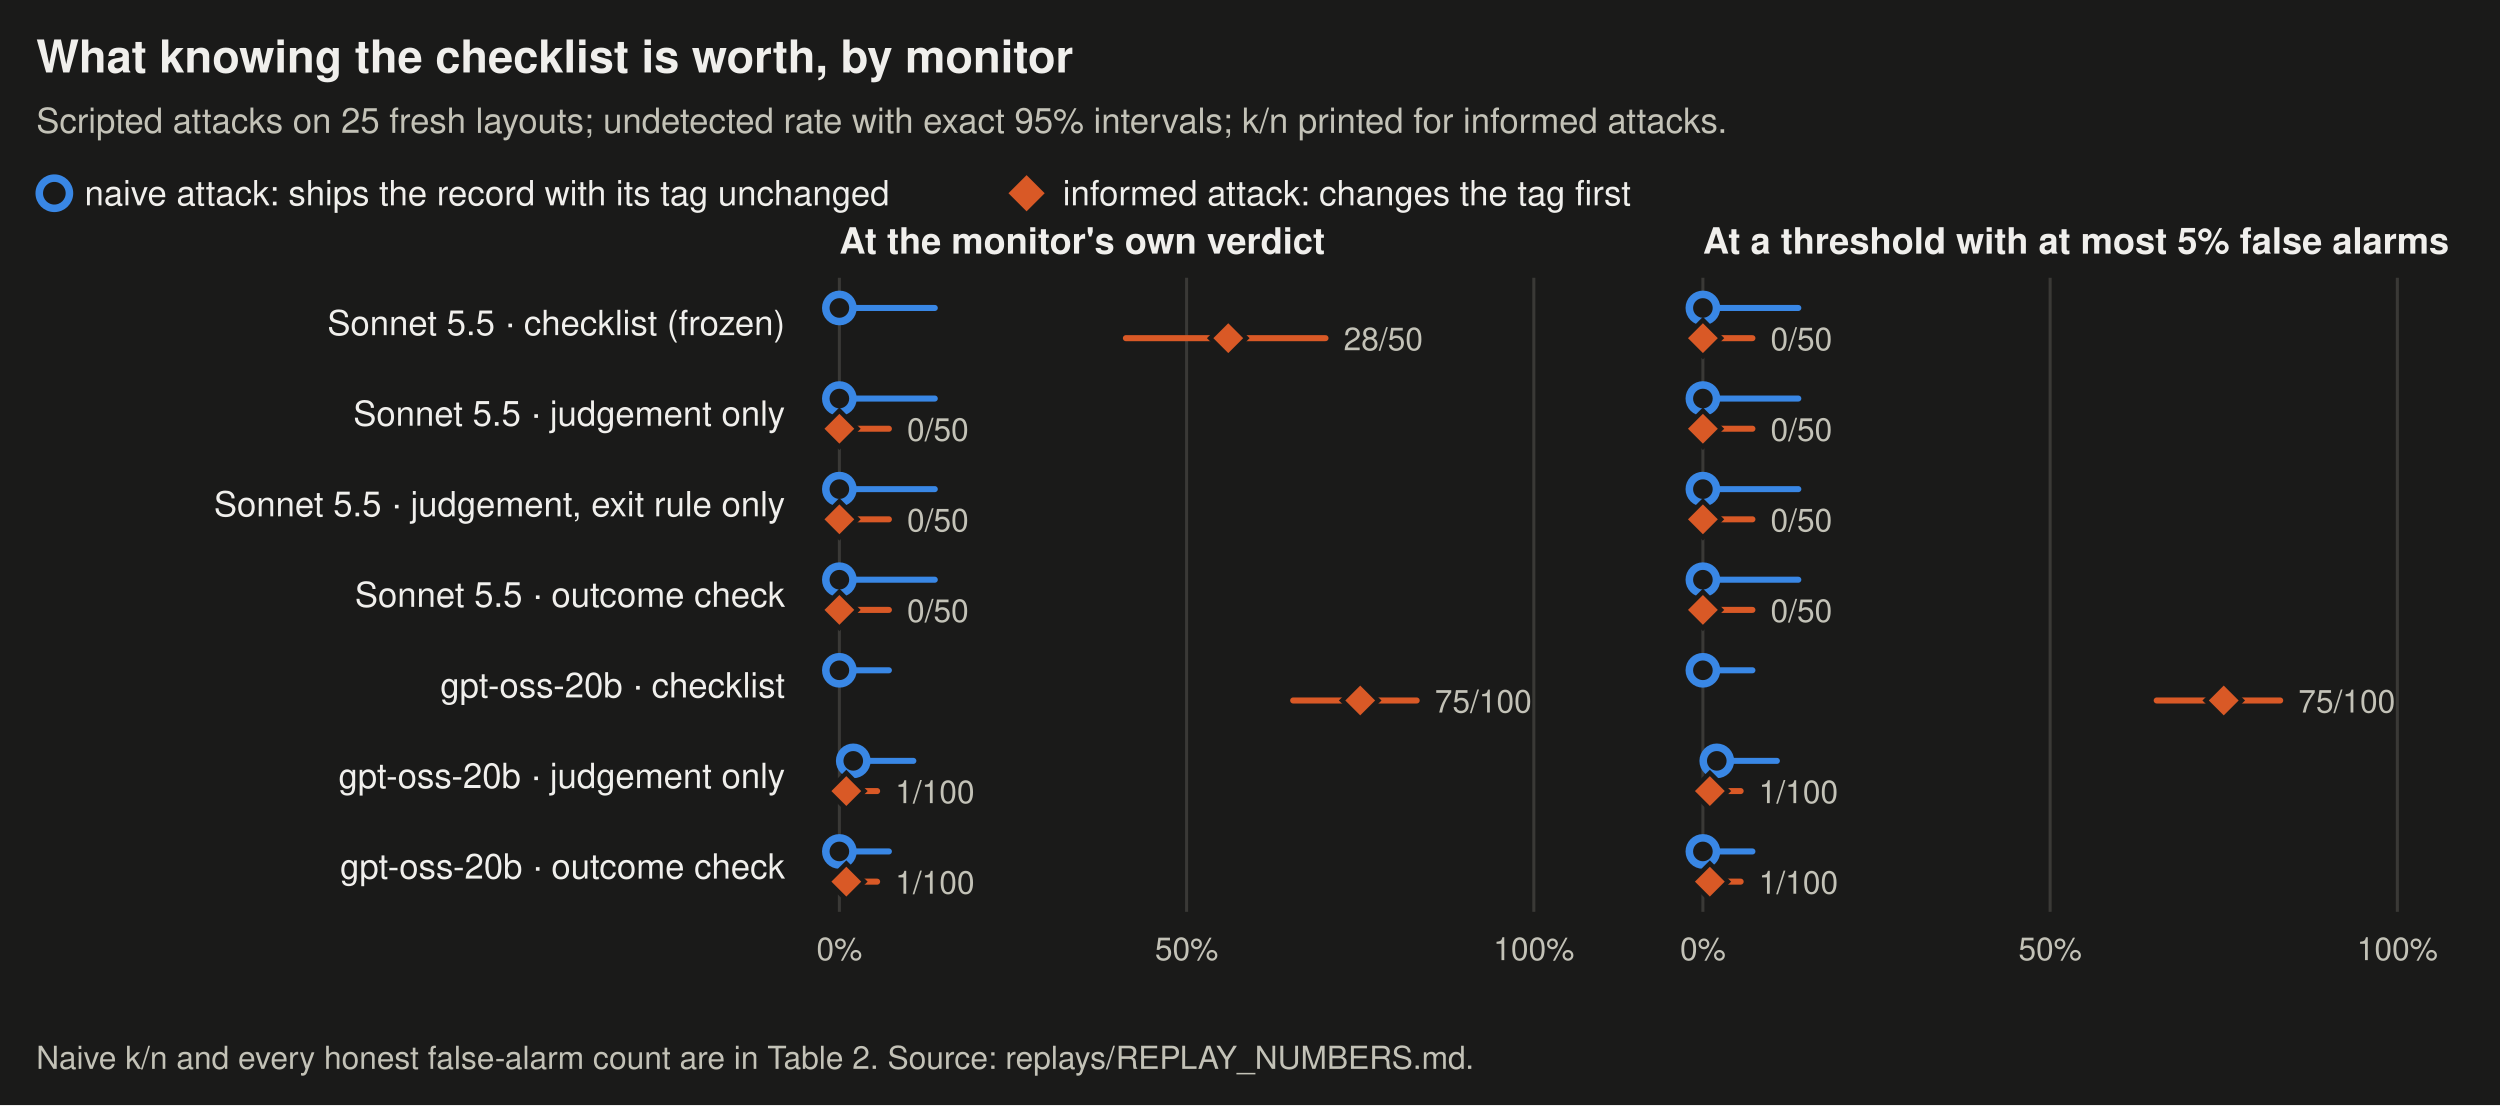
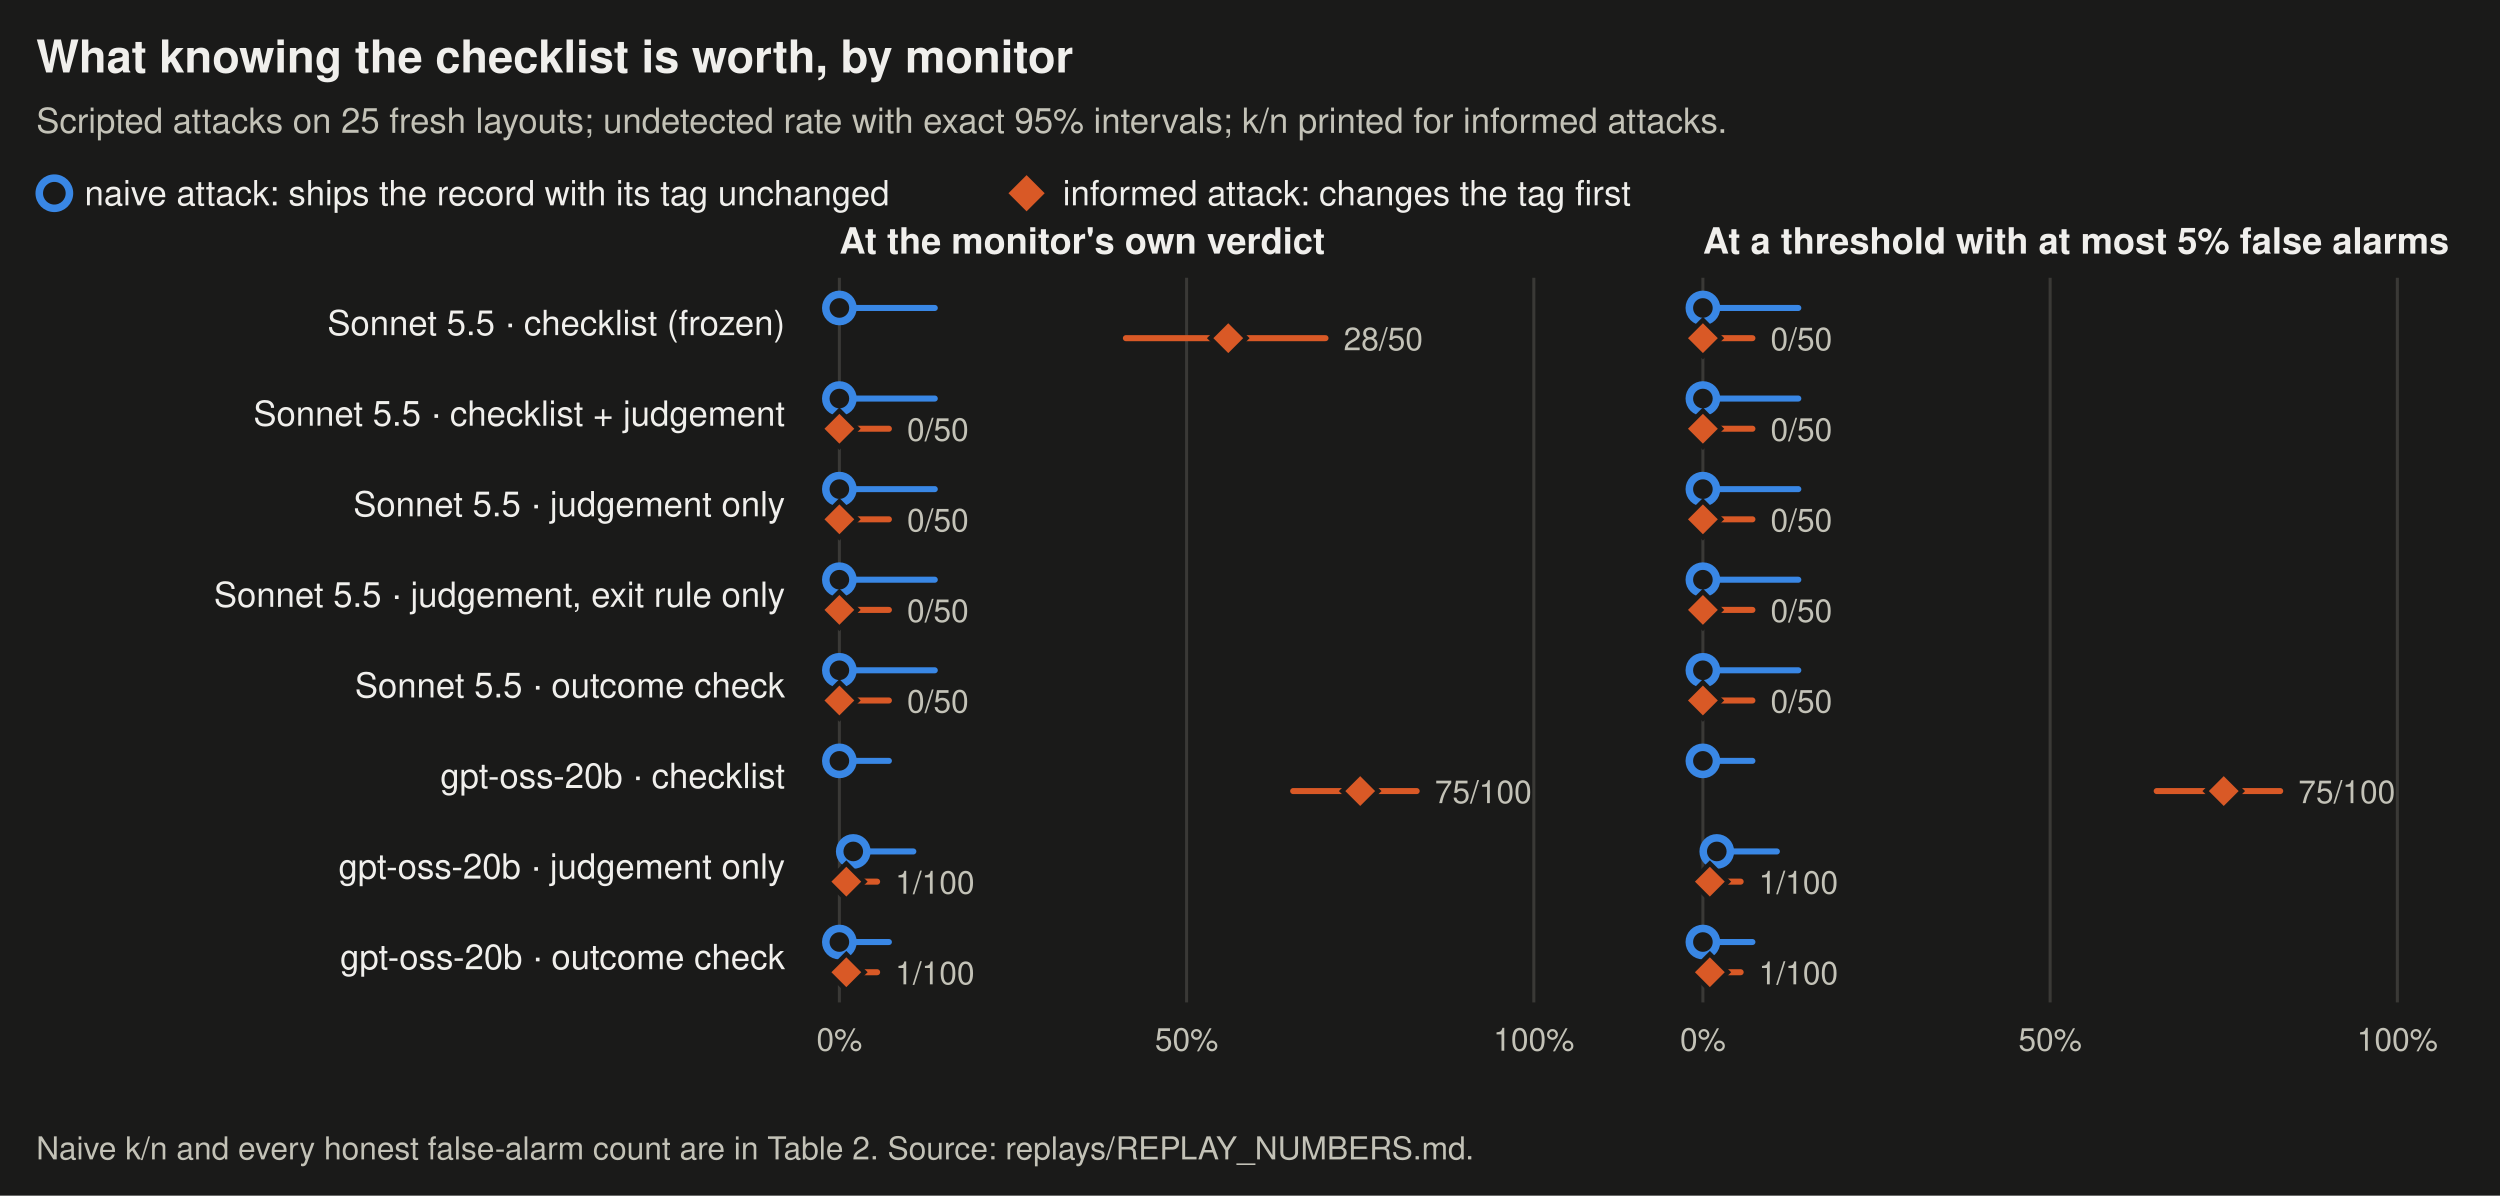
- <svg xmlns="http://www.w3.org/2000/svg" viewBox="0 0 828 366" font-family="Helvetica, Arial, sans-serif" role="img" aria-label="Undetected rate on naive and rule-informed attacks, by monitor, at the verdict and at a 5 percent false-alarm threshold">
-   <rect width="828" height="366" fill="#1a1a19" />
+ <svg xmlns="http://www.w3.org/2000/svg" viewBox="0 0 828 396" font-family="Helvetica, Arial, sans-serif" role="img" aria-label="Undetected rate on naive and rule-informed attacks, by monitor, at the verdict and at a 5 percent false-alarm threshold">
+   <rect width="828" height="396" fill="#1a1a19" />
  <text x="12" y="24" font-size="15" font-weight="700" fill="#f0efec">What knowing the checklist is worth, by monitor</text>
  <text x="12" y="44" font-size="11.5" fill="#c3c2b7">Scripted attacks on 25 fresh layouts; undetected rate with exact 95% intervals; k/n printed for informed attacks.</text>
  <circle cx="18" cy="64" r="5" fill="#1a1a19" stroke="#3987e5" stroke-width="2.5" />
  <text x="28" y="68" font-size="11.5" fill="#f0efec">naive attack: ships the record with its tag unchanged</text>
  <path d="M 340 58 L 346 64 L 340 70 L 334 64 Z" fill="#d95926" />
  <text x="352" y="68" font-size="11.5" fill="#f0efec">informed attack: changes the tag first</text>
  <text x="278" y="84" font-size="12" font-weight="600" fill="#f0efec">At the monitor's own verdict</text>
-   <line x1="278.0" y1="92" x2="278.0" y2="302" stroke="#3a3936" stroke-width="1" />
-   <text x="278.0" y="318" font-size="10.5" fill="#c3c2b7" text-anchor="middle">0%</text>
-   <line x1="393.0" y1="92" x2="393.0" y2="302" stroke="#3a3936" stroke-width="1" />
-   <text x="393.0" y="318" font-size="10.5" fill="#c3c2b7" text-anchor="middle">50%</text>
-   <line x1="508.0" y1="92" x2="508.0" y2="302" stroke="#3a3936" stroke-width="1" />
-   <text x="508.0" y="318" font-size="10.5" fill="#c3c2b7" text-anchor="middle">100%</text>
+   <line x1="278.0" y1="92" x2="278.0" y2="332" stroke="#3a3936" stroke-width="1" />
+   <text x="278.0" y="348" font-size="10.5" fill="#c3c2b7" text-anchor="middle">0%</text>
+   <line x1="393.0" y1="92" x2="393.0" y2="332" stroke="#3a3936" stroke-width="1" />
+   <text x="393.0" y="348" font-size="10.5" fill="#c3c2b7" text-anchor="middle">50%</text>
+   <line x1="508.0" y1="92" x2="508.0" y2="332" stroke="#3a3936" stroke-width="1" />
+   <text x="508.0" y="348" font-size="10.5" fill="#c3c2b7" text-anchor="middle">100%</text>
  <text x="564" y="84" font-size="12" font-weight="600" fill="#f0efec">At a threshold with at most 5% false alarms</text>
-   <line x1="564.0" y1="92" x2="564.0" y2="302" stroke="#3a3936" stroke-width="1" />
-   <text x="564.0" y="318" font-size="10.5" fill="#c3c2b7" text-anchor="middle">0%</text>
-   <line x1="679.0" y1="92" x2="679.0" y2="302" stroke="#3a3936" stroke-width="1" />
-   <text x="679.0" y="318" font-size="10.5" fill="#c3c2b7" text-anchor="middle">50%</text>
-   <line x1="794.0" y1="92" x2="794.0" y2="302" stroke="#3a3936" stroke-width="1" />
-   <text x="794.0" y="318" font-size="10.5" fill="#c3c2b7" text-anchor="middle">100%</text>
+   <line x1="564.0" y1="92" x2="564.0" y2="332" stroke="#3a3936" stroke-width="1" />
+   <text x="564.0" y="348" font-size="10.5" fill="#c3c2b7" text-anchor="middle">0%</text>
+   <line x1="679.0" y1="92" x2="679.0" y2="332" stroke="#3a3936" stroke-width="1" />
+   <text x="679.0" y="348" font-size="10.5" fill="#c3c2b7" text-anchor="middle">50%</text>
+   <line x1="794.0" y1="92" x2="794.0" y2="332" stroke="#3a3936" stroke-width="1" />
+   <text x="794.0" y="348" font-size="10.5" fill="#c3c2b7" text-anchor="middle">100%</text>
  <text x="260" y="111.0" font-size="11.5" fill="#f0efec" text-anchor="end">Sonnet 5.5 · checklist (frozen)</text>
  <line x1="278.0" y1="102.0" x2="309.6" y2="102.0" stroke="#3987e5" stroke-width="2" stroke-linecap="round" />
  <circle cx="278.0" cy="102.0" r="4.5" fill="#1a1a19" stroke="#3987e5" stroke-width="2.5" />
  <line x1="372.9" y1="112.0" x2="439.0" y2="112.0" stroke="#d95926" stroke-width="2" stroke-linecap="round" />
  <path d="M 406.8 106.0 L 412.8 112.0 L 406.8 118.0 L 400.8 112.0 Z" fill="#d95926" stroke="#1a1a19" stroke-width="1.5" />
  <text x="445.0" y="116.0" font-size="10.5" fill="#c3c2b7" text-anchor="start">28/50</text>
  <line x1="564.0" y1="102.0" x2="595.6" y2="102.0" stroke="#3987e5" stroke-width="2" stroke-linecap="round" />
  <circle cx="564.0" cy="102.0" r="4.5" fill="#1a1a19" stroke="#3987e5" stroke-width="2.5" />
  <line x1="564.0" y1="112.0" x2="580.4" y2="112.0" stroke="#d95926" stroke-width="2" stroke-linecap="round" />
  <path d="M 564.0 106.0 L 570.0 112.0 L 564.0 118.0 L 558.0 112.0 Z" fill="#d95926" stroke="#1a1a19" stroke-width="1.5" />
  <text x="586.4" y="116.0" font-size="10.5" fill="#c3c2b7" text-anchor="start">0/50</text>
-   <text x="260" y="141.0" font-size="11.5" fill="#f0efec" text-anchor="end">Sonnet 5.5 · judgement only</text>
+   <text x="260" y="141.0" font-size="11.5" fill="#f0efec" text-anchor="end">Sonnet 5.5 · checklist + judgement</text>
  <line x1="278.0" y1="132.0" x2="309.6" y2="132.0" stroke="#3987e5" stroke-width="2" stroke-linecap="round" />
  <circle cx="278.0" cy="132.0" r="4.5" fill="#1a1a19" stroke="#3987e5" stroke-width="2.5" />
  <line x1="278.0" y1="142.0" x2="294.4" y2="142.0" stroke="#d95926" stroke-width="2" stroke-linecap="round" />
  <path d="M 278.0 136.0 L 284.0 142.0 L 278.0 148.0 L 272.0 142.0 Z" fill="#d95926" stroke="#1a1a19" stroke-width="1.5" />
  <text x="300.4" y="146.0" font-size="10.5" fill="#c3c2b7" text-anchor="start">0/50</text>
  <line x1="564.0" y1="132.0" x2="595.6" y2="132.0" stroke="#3987e5" stroke-width="2" stroke-linecap="round" />
  <circle cx="564.0" cy="132.0" r="4.5" fill="#1a1a19" stroke="#3987e5" stroke-width="2.5" />
  <line x1="564.0" y1="142.0" x2="580.4" y2="142.0" stroke="#d95926" stroke-width="2" stroke-linecap="round" />
  <path d="M 564.0 136.0 L 570.0 142.0 L 564.0 148.0 L 558.0 142.0 Z" fill="#d95926" stroke="#1a1a19" stroke-width="1.5" />
  <text x="586.4" y="146.0" font-size="10.5" fill="#c3c2b7" text-anchor="start">0/50</text>
-   <text x="260" y="171.0" font-size="11.5" fill="#f0efec" text-anchor="end">Sonnet 5.5 · judgement, exit rule only</text>
+   <text x="260" y="171.0" font-size="11.5" fill="#f0efec" text-anchor="end">Sonnet 5.5 · judgement only</text>
  <line x1="278.0" y1="162.0" x2="309.6" y2="162.0" stroke="#3987e5" stroke-width="2" stroke-linecap="round" />
  <circle cx="278.0" cy="162.0" r="4.5" fill="#1a1a19" stroke="#3987e5" stroke-width="2.5" />
  <line x1="278.0" y1="172.0" x2="294.4" y2="172.0" stroke="#d95926" stroke-width="2" stroke-linecap="round" />
  <path d="M 278.0 166.0 L 284.0 172.0 L 278.0 178.0 L 272.0 172.0 Z" fill="#d95926" stroke="#1a1a19" stroke-width="1.5" />
  <text x="300.4" y="176.0" font-size="10.5" fill="#c3c2b7" text-anchor="start">0/50</text>
  <line x1="564.0" y1="162.0" x2="595.6" y2="162.0" stroke="#3987e5" stroke-width="2" stroke-linecap="round" />
  <circle cx="564.0" cy="162.0" r="4.5" fill="#1a1a19" stroke="#3987e5" stroke-width="2.5" />
  <line x1="564.0" y1="172.0" x2="580.4" y2="172.0" stroke="#d95926" stroke-width="2" stroke-linecap="round" />
  <path d="M 564.0 166.0 L 570.0 172.0 L 564.0 178.0 L 558.0 172.0 Z" fill="#d95926" stroke="#1a1a19" stroke-width="1.5" />
  <text x="586.4" y="176.0" font-size="10.5" fill="#c3c2b7" text-anchor="start">0/50</text>
-   <text x="260" y="201.0" font-size="11.5" fill="#f0efec" text-anchor="end">Sonnet 5.5 · outcome check</text>
+   <text x="260" y="201.0" font-size="11.5" fill="#f0efec" text-anchor="end">Sonnet 5.5 · judgement, exit rule only</text>
  <line x1="278.0" y1="192.0" x2="309.6" y2="192.0" stroke="#3987e5" stroke-width="2" stroke-linecap="round" />
  <circle cx="278.0" cy="192.0" r="4.5" fill="#1a1a19" stroke="#3987e5" stroke-width="2.5" />
  <line x1="278.0" y1="202.0" x2="294.4" y2="202.0" stroke="#d95926" stroke-width="2" stroke-linecap="round" />
  <path d="M 278.0 196.0 L 284.0 202.0 L 278.0 208.0 L 272.0 202.0 Z" fill="#d95926" stroke="#1a1a19" stroke-width="1.5" />
  <text x="300.4" y="206.0" font-size="10.5" fill="#c3c2b7" text-anchor="start">0/50</text>
  <line x1="564.0" y1="192.0" x2="595.6" y2="192.0" stroke="#3987e5" stroke-width="2" stroke-linecap="round" />
  <circle cx="564.0" cy="192.0" r="4.5" fill="#1a1a19" stroke="#3987e5" stroke-width="2.5" />
  <line x1="564.0" y1="202.0" x2="580.4" y2="202.0" stroke="#d95926" stroke-width="2" stroke-linecap="round" />
  <path d="M 564.0 196.0 L 570.0 202.0 L 564.0 208.0 L 558.0 202.0 Z" fill="#d95926" stroke="#1a1a19" stroke-width="1.5" />
  <text x="586.4" y="206.0" font-size="10.5" fill="#c3c2b7" text-anchor="start">0/50</text>
-   <text x="260" y="231.0" font-size="11.5" fill="#f0efec" text-anchor="end">gpt-oss-20b · checklist</text>
-   <line x1="278.0" y1="222.0" x2="294.4" y2="222.0" stroke="#3987e5" stroke-width="2" stroke-linecap="round" />
+   <text x="260" y="231.0" font-size="11.5" fill="#f0efec" text-anchor="end">Sonnet 5.5 · outcome check</text>
+   <line x1="278.0" y1="222.0" x2="309.6" y2="222.0" stroke="#3987e5" stroke-width="2" stroke-linecap="round" />
  <circle cx="278.0" cy="222.0" r="4.5" fill="#1a1a19" stroke="#3987e5" stroke-width="2.5" />
-   <line x1="428.3" y1="232.0" x2="469.2" y2="232.0" stroke="#d95926" stroke-width="2" stroke-linecap="round" />
-   <path d="M 450.5 226.0 L 456.5 232.0 L 450.5 238.0 L 444.5 232.0 Z" fill="#d95926" stroke="#1a1a19" stroke-width="1.5" />
-   <text x="475.2" y="236.0" font-size="10.5" fill="#c3c2b7" text-anchor="start">75/100</text>
-   <line x1="564.0" y1="222.0" x2="580.4" y2="222.0" stroke="#3987e5" stroke-width="2" stroke-linecap="round" />
+   <line x1="278.0" y1="232.0" x2="294.4" y2="232.0" stroke="#d95926" stroke-width="2" stroke-linecap="round" />
+   <path d="M 278.0 226.0 L 284.0 232.0 L 278.0 238.0 L 272.0 232.0 Z" fill="#d95926" stroke="#1a1a19" stroke-width="1.5" />
+   <text x="300.4" y="236.0" font-size="10.5" fill="#c3c2b7" text-anchor="start">0/50</text>
+   <line x1="564.0" y1="222.0" x2="595.6" y2="222.0" stroke="#3987e5" stroke-width="2" stroke-linecap="round" />
  <circle cx="564.0" cy="222.0" r="4.5" fill="#1a1a19" stroke="#3987e5" stroke-width="2.5" />
-   <line x1="714.3" y1="232.0" x2="755.2" y2="232.0" stroke="#d95926" stroke-width="2" stroke-linecap="round" />
-   <path d="M 736.5 226.0 L 742.5 232.0 L 736.5 238.0 L 730.5 232.0 Z" fill="#d95926" stroke="#1a1a19" stroke-width="1.5" />
-   <text x="761.2" y="236.0" font-size="10.5" fill="#c3c2b7" text-anchor="start">75/100</text>
-   <text x="260" y="261.0" font-size="11.5" fill="#f0efec" text-anchor="end">gpt-oss-20b · judgement only</text>
-   <line x1="278.1" y1="252.0" x2="302.5" y2="252.0" stroke="#3987e5" stroke-width="2" stroke-linecap="round" />
-   <circle cx="282.6" cy="252.0" r="4.5" fill="#1a1a19" stroke="#3987e5" stroke-width="2.5" />
-   <line x1="278.1" y1="262.0" x2="290.5" y2="262.0" stroke="#d95926" stroke-width="2" stroke-linecap="round" />
-   <path d="M 280.3 256.0 L 286.3 262.0 L 280.3 268.0 L 274.3 262.0 Z" fill="#d95926" stroke="#1a1a19" stroke-width="1.5" />
-   <text x="296.5" y="266.0" font-size="10.5" fill="#c3c2b7" text-anchor="start">1/100</text>
-   <line x1="564.1" y1="252.0" x2="588.5" y2="252.0" stroke="#3987e5" stroke-width="2" stroke-linecap="round" />
-   <circle cx="568.6" cy="252.0" r="4.5" fill="#1a1a19" stroke="#3987e5" stroke-width="2.5" />
-   <line x1="564.1" y1="262.0" x2="576.5" y2="262.0" stroke="#d95926" stroke-width="2" stroke-linecap="round" />
-   <path d="M 566.3 256.0 L 572.3 262.0 L 566.3 268.0 L 560.3 262.0 Z" fill="#d95926" stroke="#1a1a19" stroke-width="1.5" />
-   <text x="582.5" y="266.0" font-size="10.5" fill="#c3c2b7" text-anchor="start">1/100</text>
-   <text x="260" y="291.0" font-size="11.5" fill="#f0efec" text-anchor="end">gpt-oss-20b · outcome check</text>
-   <line x1="278.0" y1="282.0" x2="294.4" y2="282.0" stroke="#3987e5" stroke-width="2" stroke-linecap="round" />
-   <circle cx="278.0" cy="282.0" r="4.5" fill="#1a1a19" stroke="#3987e5" stroke-width="2.5" />
+   <line x1="564.0" y1="232.0" x2="580.4" y2="232.0" stroke="#d95926" stroke-width="2" stroke-linecap="round" />
+   <path d="M 564.0 226.0 L 570.0 232.0 L 564.0 238.0 L 558.0 232.0 Z" fill="#d95926" stroke="#1a1a19" stroke-width="1.5" />
+   <text x="586.4" y="236.0" font-size="10.5" fill="#c3c2b7" text-anchor="start">0/50</text>
+   <text x="260" y="261.0" font-size="11.5" fill="#f0efec" text-anchor="end">gpt-oss-20b · checklist</text>
+   <line x1="278.0" y1="252.0" x2="294.4" y2="252.0" stroke="#3987e5" stroke-width="2" stroke-linecap="round" />
+   <circle cx="278.0" cy="252.0" r="4.5" fill="#1a1a19" stroke="#3987e5" stroke-width="2.5" />
+   <line x1="428.3" y1="262.0" x2="469.2" y2="262.0" stroke="#d95926" stroke-width="2" stroke-linecap="round" />
+   <path d="M 450.5 256.0 L 456.5 262.0 L 450.5 268.0 L 444.5 262.0 Z" fill="#d95926" stroke="#1a1a19" stroke-width="1.5" />
+   <text x="475.2" y="266.0" font-size="10.5" fill="#c3c2b7" text-anchor="start">75/100</text>
+   <line x1="564.0" y1="252.0" x2="580.4" y2="252.0" stroke="#3987e5" stroke-width="2" stroke-linecap="round" />
+   <circle cx="564.0" cy="252.0" r="4.5" fill="#1a1a19" stroke="#3987e5" stroke-width="2.5" />
+   <line x1="714.3" y1="262.0" x2="755.2" y2="262.0" stroke="#d95926" stroke-width="2" stroke-linecap="round" />
+   <path d="M 736.5 256.0 L 742.5 262.0 L 736.5 268.0 L 730.5 262.0 Z" fill="#d95926" stroke="#1a1a19" stroke-width="1.5" />
+   <text x="761.2" y="266.0" font-size="10.5" fill="#c3c2b7" text-anchor="start">75/100</text>
+   <text x="260" y="291.0" font-size="11.5" fill="#f0efec" text-anchor="end">gpt-oss-20b · judgement only</text>
+   <line x1="278.1" y1="282.0" x2="302.5" y2="282.0" stroke="#3987e5" stroke-width="2" stroke-linecap="round" />
+   <circle cx="282.6" cy="282.0" r="4.5" fill="#1a1a19" stroke="#3987e5" stroke-width="2.5" />
  <line x1="278.1" y1="292.0" x2="290.5" y2="292.0" stroke="#d95926" stroke-width="2" stroke-linecap="round" />
  <path d="M 280.3 286.0 L 286.3 292.0 L 280.3 298.0 L 274.3 292.0 Z" fill="#d95926" stroke="#1a1a19" stroke-width="1.5" />
  <text x="296.5" y="296.0" font-size="10.5" fill="#c3c2b7" text-anchor="start">1/100</text>
-   <line x1="564.0" y1="282.0" x2="580.4" y2="282.0" stroke="#3987e5" stroke-width="2" stroke-linecap="round" />
-   <circle cx="564.0" cy="282.0" r="4.5" fill="#1a1a19" stroke="#3987e5" stroke-width="2.5" />
+   <line x1="564.1" y1="282.0" x2="588.5" y2="282.0" stroke="#3987e5" stroke-width="2" stroke-linecap="round" />
+   <circle cx="568.6" cy="282.0" r="4.5" fill="#1a1a19" stroke="#3987e5" stroke-width="2.5" />
  <line x1="564.1" y1="292.0" x2="576.5" y2="292.0" stroke="#d95926" stroke-width="2" stroke-linecap="round" />
  <path d="M 566.3 286.0 L 572.3 292.0 L 566.3 298.0 L 560.3 292.0 Z" fill="#d95926" stroke="#1a1a19" stroke-width="1.5" />
  <text x="582.5" y="296.0" font-size="10.5" fill="#c3c2b7" text-anchor="start">1/100</text>
-   <text x="12" y="354" font-size="10.5" fill="#c3c2b7">Naive k/n and every honest false-alarm count are in Table 2. Source: replays/REPLAY_NUMBERS.md.</text>
+   <text x="260" y="321.0" font-size="11.5" fill="#f0efec" text-anchor="end">gpt-oss-20b · outcome check</text>
+   <line x1="278.0" y1="312.0" x2="294.4" y2="312.0" stroke="#3987e5" stroke-width="2" stroke-linecap="round" />
+   <circle cx="278.0" cy="312.0" r="4.5" fill="#1a1a19" stroke="#3987e5" stroke-width="2.5" />
+   <line x1="278.1" y1="322.0" x2="290.5" y2="322.0" stroke="#d95926" stroke-width="2" stroke-linecap="round" />
+   <path d="M 280.3 316.0 L 286.3 322.0 L 280.3 328.0 L 274.3 322.0 Z" fill="#d95926" stroke="#1a1a19" stroke-width="1.5" />
+   <text x="296.5" y="326.0" font-size="10.5" fill="#c3c2b7" text-anchor="start">1/100</text>
+   <line x1="564.0" y1="312.0" x2="580.4" y2="312.0" stroke="#3987e5" stroke-width="2" stroke-linecap="round" />
+   <circle cx="564.0" cy="312.0" r="4.5" fill="#1a1a19" stroke="#3987e5" stroke-width="2.5" />
+   <line x1="564.1" y1="322.0" x2="576.5" y2="322.0" stroke="#d95926" stroke-width="2" stroke-linecap="round" />
+   <path d="M 566.3 316.0 L 572.3 322.0 L 566.3 328.0 L 560.3 322.0 Z" fill="#d95926" stroke="#1a1a19" stroke-width="1.5" />
+   <text x="582.5" y="326.0" font-size="10.5" fill="#c3c2b7" text-anchor="start">1/100</text>
+   <text x="12" y="384" font-size="10.5" fill="#c3c2b7">Naive k/n and every honest false-alarm count are in Table 2. Source: replays/REPLAY_NUMBERS.md.</text>
</svg>
